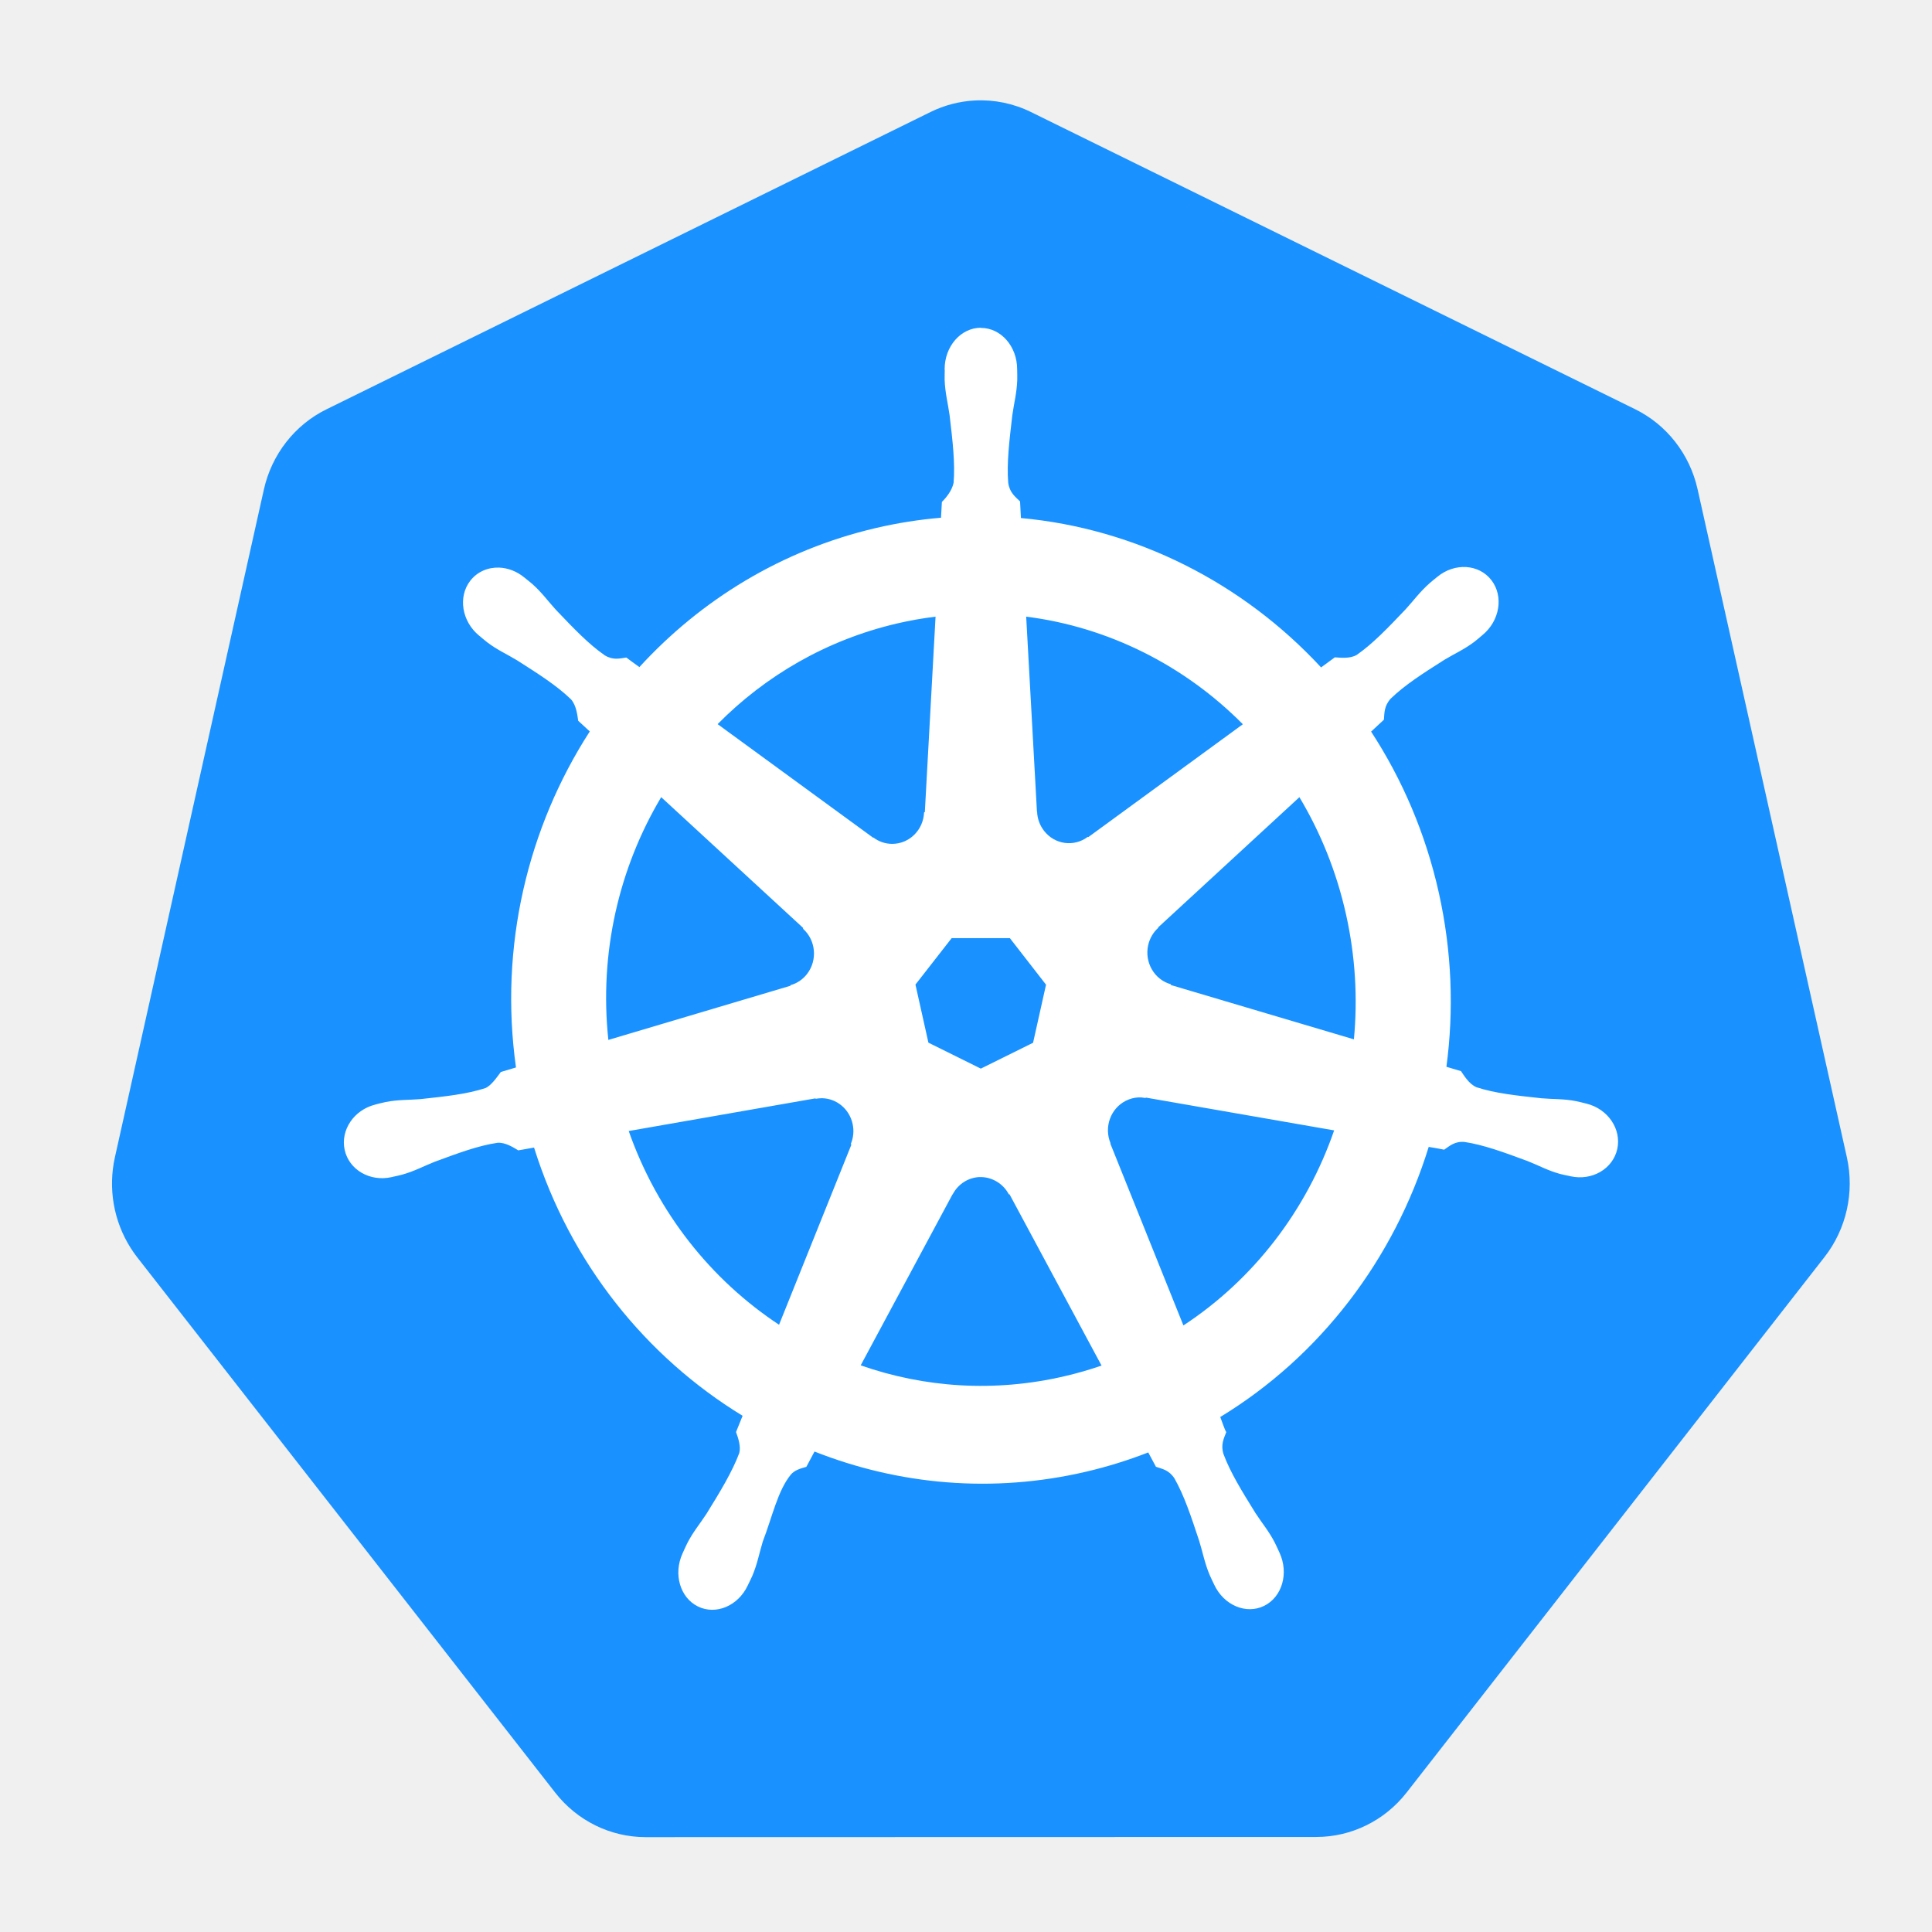
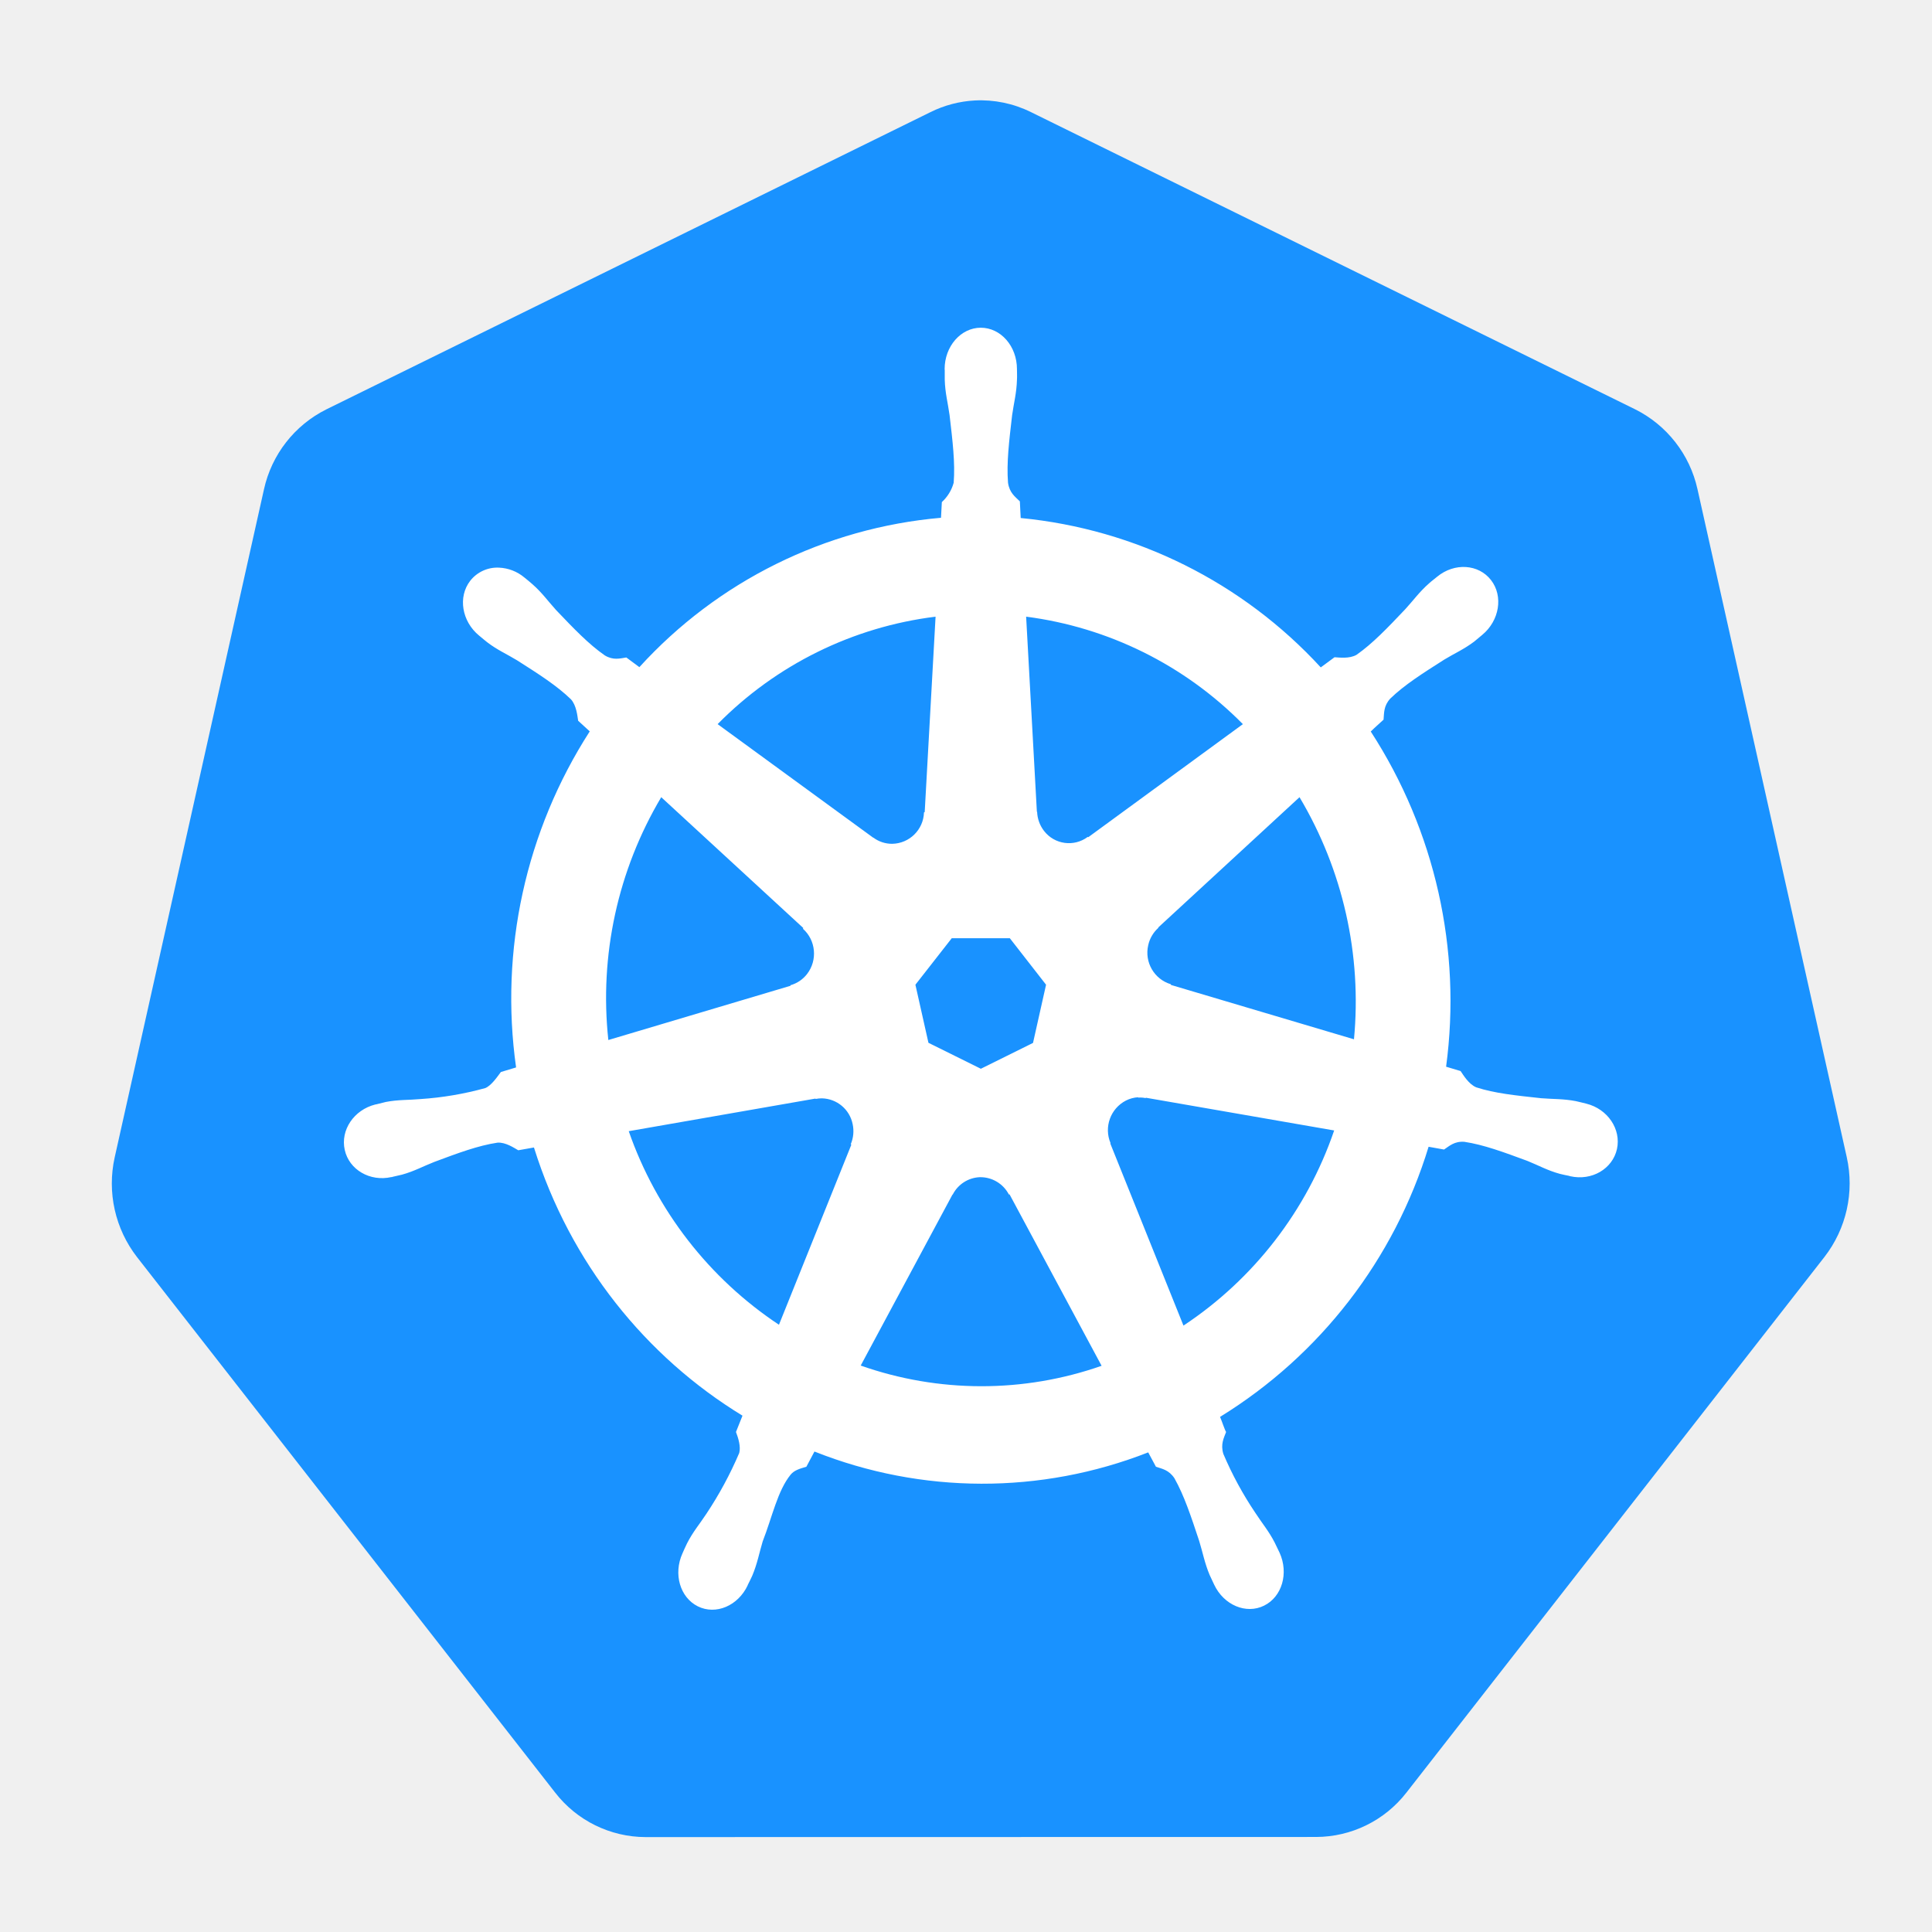
- <svg xmlns="http://www.w3.org/2000/svg" height="16" viewBox="0 0 16 16" width="16" version="1.1" id="svg8">
-   <defs id="defs12" />
-   <g fill="none" fill-rule="evenodd" transform="matrix(0.4226064,0,0,0.4352963,0.5103176,0.4051342)" id="g6">
-     <path fill="#1992ff" d="M 17.896,0.981 C 17.595,0.996 17.3,1.07 17.028,1.2 L 5.189,6.857 C 4.569,7.153 4.118,7.714 3.964,8.38 L 1.044,21.087 c -0.136,0.591 -0.025,1.212 0.307,1.722 0.04,0.062 0.083,0.121 0.129,0.179 L 9.674,33.176 c 0.43,0.534 1.081,0.845 1.77,0.845 l 13.141,-0.003 c 0.689,5.02e-4 1.34,-0.31 1.77,-0.843 l 8.191,-10.19 c 0.43,-0.534 0.591,-1.234 0.438,-1.9 L 32.059,8.377 C 31.906,7.711 31.455,7.15 30.834,6.854 L 18.994,1.2 C 18.652,1.037 18.275,0.962 17.896,0.981 Z" id="path2" />
-     <path fill="#ffffff" fill-rule="nonzero" d="m 18.013,5.305 c -0.391,0 -0.709,0.353 -0.709,0.787 0,0.007 0.001,0.013 0.002,0.02 -5.77e-4,0.059 -0.003,0.13 -0.002,0.182 0.009,0.251 0.064,0.443 0.097,0.674 0.06,0.495 0.11,0.904 0.079,1.285 -0.03,0.144 -0.136,0.275 -0.23,0.366 l -0.017,0.3 c -0.425,0.035 -0.853,0.1 -1.281,0.197 -1.84,0.418 -3.424,1.366 -4.63,2.645 -0.078,-0.053 -0.215,-0.152 -0.256,-0.182 -0.127,0.017 -0.254,0.056 -0.421,-0.041 C 10.328,11.325 10.039,11.03 9.69,10.675 9.53,10.506 9.414,10.344 9.224,10.18 9.18,10.143 9.114,10.093 9.066,10.055 8.917,9.936 8.742,9.874 8.573,9.868 8.355,9.861 8.145,9.946 8.008,10.118 c -0.244,0.306 -0.166,0.774 0.174,1.045 0.003,0.003 0.007,0.005 0.011,0.008 0.047,0.038 0.104,0.086 0.147,0.118 0.202,0.149 0.386,0.225 0.587,0.344 0.424,0.262 0.775,0.479 1.054,0.74 0.109,0.116 0.128,0.32 0.142,0.409 l 0.227,0.203 c -1.216,1.83 -1.779,4.09 -1.446,6.393 l -0.297,0.086 c -0.078,0.101 -0.189,0.26 -0.304,0.307 -0.365,0.115 -0.775,0.157 -1.27,0.209 -0.233,0.019 -0.433,0.008 -0.68,0.055 -0.054,0.01 -0.13,0.03 -0.189,0.044 -0.002,4.36e-4 -0.004,10e-4 -0.006,0.002 -0.003,7.51e-4 -0.007,0.002 -0.011,0.003 -0.418,0.101 -0.686,0.485 -0.6,0.863 0.086,0.378 0.494,0.608 0.915,0.518 0.003,-6.92e-4 0.007,-8.09e-4 0.011,-0.002 0.005,-0.001 0.009,-0.003 0.014,-0.004 0.059,-0.013 0.132,-0.027 0.183,-0.041 0.242,-0.065 0.418,-0.16 0.636,-0.244 0.469,-0.168 0.857,-0.309 1.236,-0.363 0.158,-0.012 0.324,0.097 0.407,0.144 l 0.309,-0.053 c 0.711,2.204 2.2,3.985 4.087,5.103 l -0.129,0.309 c 0.046,0.12 0.098,0.282 0.063,0.401 -0.138,0.357 -0.373,0.733 -0.641,1.153 -0.13,0.194 -0.263,0.344 -0.38,0.566 -0.028,0.053 -0.064,0.135 -0.091,0.191 -0.182,0.39 -0.049,0.838 0.301,1.007 0.352,0.169 0.789,-0.009 0.978,-0.4 2.91e-4,-5.53e-4 0.001,-9.6e-4 0.002,-0.002 1.94e-4,-4.36e-4 -1.94e-4,-0.001 0,-0.002 0.027,-0.055 0.065,-0.128 0.088,-0.18 0.1,-0.23 0.134,-0.427 0.204,-0.65 0.187,-0.471 0.291,-0.965 0.549,-1.273 0.071,-0.084 0.186,-0.117 0.305,-0.149 l 0.16,-0.291 c 1.644,0.631 3.485,0.801 5.324,0.383 0.419,-0.095 0.824,-0.218 1.216,-0.366 0.045,0.08 0.129,0.234 0.151,0.273 0.121,0.04 0.254,0.06 0.362,0.22 0.193,0.33 0.325,0.72 0.486,1.192 0.071,0.222 0.106,0.42 0.206,0.65 0.023,0.052 0.061,0.126 0.088,0.182 0.189,0.392 0.627,0.571 0.98,0.401 0.35,-0.169 0.484,-0.617 0.301,-1.007 -0.027,-0.056 -0.064,-0.138 -0.092,-0.191 -0.117,-0.222 -0.25,-0.371 -0.38,-0.565 -0.268,-0.42 -0.491,-0.768 -0.628,-1.125 -0.058,-0.184 0.01,-0.298 0.055,-0.418 -0.027,-0.031 -0.084,-0.204 -0.118,-0.286 1.96,-1.157 3.406,-3.005 4.085,-5.139 0.092,0.014 0.251,0.043 0.303,0.053 0.107,-0.07 0.205,-0.162 0.397,-0.147 0.378,0.055 0.767,0.195 1.236,0.363 0.218,0.083 0.394,0.18 0.636,0.245 0.051,0.014 0.125,0.027 0.183,0.039 0.005,0.001 0.009,0.004 0.014,0.004 0.003,7.07e-4 0.008,8.19e-4 0.011,0.002 0.42,0.09 0.828,-0.139 0.915,-0.518 0.086,-0.378 -0.182,-0.762 -0.6,-0.863 -0.061,-0.014 -0.147,-0.037 -0.206,-0.048 -0.247,-0.047 -0.447,-0.035 -0.68,-0.055 -0.495,-0.052 -0.906,-0.094 -1.27,-0.209 -0.149,-0.058 -0.254,-0.235 -0.306,-0.307 l -0.286,-0.083 c 0.148,-1.073 0.108,-2.191 -0.148,-3.308 -0.259,-1.128 -0.717,-2.16 -1.328,-3.069 0.073,-0.067 0.212,-0.189 0.251,-0.226 0.011,-0.127 0.002,-0.26 0.133,-0.401 0.279,-0.262 0.63,-0.479 1.054,-0.74 0.201,-0.118 0.387,-0.195 0.589,-0.344 0.046,-0.034 0.108,-0.087 0.156,-0.126 0.34,-0.271 0.418,-0.739 0.174,-1.045 -0.244,-0.306 -0.717,-0.335 -1.057,-0.064 -0.048,0.038 -0.114,0.088 -0.157,0.126 -0.19,0.164 -0.308,0.325 -0.468,0.495 -0.349,0.355 -0.638,0.651 -0.955,0.865 -0.137,0.08 -0.339,0.052 -0.43,0.047 l -0.27,0.192 c -1.537,-1.612 -3.629,-2.642 -5.882,-2.842 -0.006,-0.094 -0.015,-0.265 -0.017,-0.316 -0.092,-0.088 -0.204,-0.164 -0.232,-0.354 -0.031,-0.381 0.021,-0.791 0.08,-1.285 0.033,-0.231 0.088,-0.423 0.097,-0.674 0.002,-0.057 -0.001,-0.14 -0.002,-0.201 -4.7e-5,-0.435 -0.317,-0.787 -0.709,-0.787 z m -0.887,5.496 -0.21,3.717 -0.015,0.008 c -0.014,0.333 -0.288,0.598 -0.624,0.598 -0.138,0 -0.265,-0.044 -0.368,-0.12 l -0.006,0.003 -3.048,-2.161 c 0.937,-0.921 2.135,-1.602 3.516,-1.915 0.252,-0.057 0.504,-0.1 0.756,-0.13 z m 1.776,0 c 1.612,0.198 3.103,0.928 4.246,2.047 l -3.028,2.147 -0.011,-0.004 c -0.269,0.196 -0.647,0.148 -0.857,-0.115 -0.086,-0.108 -0.131,-0.234 -0.136,-0.362 l -0.003,-0.002 z m -7.153,3.434 2.783,2.489 -0.003,0.015 c 0.251,0.218 0.288,0.597 0.079,0.86 -0.086,0.108 -0.201,0.18 -0.324,0.213 l -0.003,0.012 -3.567,1.03 c -0.182,-1.66 0.21,-3.274 1.036,-4.62 z m 12.508,0.002 c 0.413,0.67 0.727,1.419 0.913,2.23 0.184,0.802 0.23,1.602 0.154,2.376 l -3.585,-1.033 -0.003,-0.015 c -0.321,-0.088 -0.518,-0.414 -0.444,-0.742 0.031,-0.134 0.102,-0.248 0.198,-0.332 l -0.002,-0.008 2.768,-2.477 z m -6.815,2.68 h 1.14 l 0.709,0.886 -0.254,1.105 -1.024,0.492 -1.027,-0.494 -0.254,-1.105 z m 3.655,3.031 c 0.048,-0.002 0.097,0.002 0.144,0.011 l 0.006,-0.008 3.69,0.624 c -0.54,1.517 -1.573,2.832 -2.954,3.711 l -1.432,-3.46 0.004,-0.006 c -0.132,-0.306 9.6e-5,-0.664 0.303,-0.81 0.078,-0.037 0.158,-0.058 0.239,-0.062 z m -6.197,0.015 c 0.282,0.004 0.534,0.199 0.6,0.486 0.031,0.134 0.016,0.267 -0.035,0.385 l 0.011,0.014 -1.417,3.425 C 12.733,23.422 11.678,22.149 11.113,20.587 l 3.658,-0.621 0.006,0.008 c 0.041,-0.007 0.082,-0.011 0.123,-0.011 z m 3.09,1.501 c 0.098,-0.004 0.198,0.017 0.292,0.062 0.124,0.06 0.22,0.154 0.28,0.266 h 0.014 l 1.803,3.258 c -0.234,0.078 -0.475,0.146 -0.721,0.201 -1.379,0.313 -2.754,0.218 -3.999,-0.206 l 1.799,-3.252 h 0.003 c 0.108,-0.202 0.313,-0.322 0.528,-0.33 z" id="path4" />
+ <svg xmlns="http://www.w3.org/2000/svg" height="16" viewBox="0 0 16 16" width="16">
+   <g fill="none" fill-rule="evenodd">
+     <path fill="#1992ff" d="M8.073.832a.94.94 0 00-.366.096L2.703 3.39a.974.974 0 00-.517.663L.95 9.584a.995.995 0 00.185.827l3.463 4.435a.95.95 0 00.748.368l5.553-.001a.95.95 0 00.748-.367l3.462-4.436a.994.994 0 00.185-.827l-1.236-5.531a.974.974 0 00-.518-.663L8.537.928a.94.94 0 00-.464-.096z" />
+     <path fill="#fff" fill-rule="nonzero" d="M8.123 2.714c-.166 0-.3.154-.3.343l.001.009v.079c.003.109.026.192.04.293.025.215.047.394.034.56a.338.338 0 01-.098.16l-.007.13a3.827 3.827 0 00-2.498 1.237 5.024 5.024 0 01-.108-.08c-.053.008-.108.025-.178-.017-.134-.093-.256-.221-.404-.376-.067-.074-.116-.144-.197-.215-.018-.017-.046-.038-.066-.055a.35.35 0 00-.209-.081.285.285 0 00-.239.109c-.103.133-.07.336.074.454l.005.004c.02.016.043.037.062.051.085.065.163.098.248.15.179.114.327.208.445.322.046.05.054.14.06.178l.096.088a4.087 4.087 0 00-.61 2.783l-.126.038c-.033.044-.08.113-.129.133a2.67 2.67 0 01-.537.091c-.098.009-.183.004-.287.024l-.08.02h-.002l-.005.001c-.176.044-.29.211-.253.376.036.164.209.265.386.225h.005l.005-.002.078-.018c.102-.028.176-.07.269-.106.198-.074.362-.135.522-.159.066-.005.137.043.172.063l.13-.023c.3.96.93 1.735 1.727 2.221l-.054.135c.02.052.041.122.027.174a3.12 3.12 0 01-.271.502c-.055.084-.112.15-.161.246-.012.023-.027.059-.038.083-.077.17-.021.365.127.439.149.074.333-.004.413-.174v-.002c.012-.024.028-.055.038-.078.042-.1.057-.186.086-.283.08-.205.123-.42.232-.554.03-.037.079-.05.13-.065l.067-.126a3.763 3.763 0 002.764.007l.064.119c.051.017.107.026.153.095.081.144.137.314.205.519.03.097.045.183.087.283l.037.079c.08.17.265.248.414.174.148-.073.205-.268.128-.438l-.04-.083c-.049-.096-.105-.161-.16-.246a2.908 2.908 0 01-.266-.49c-.024-.08.004-.13.023-.181-.01-.014-.035-.09-.05-.125a3.996 3.996 0 001.727-2.237l.128.023c.045-.03.086-.07.168-.064.16.024.324.085.522.158.092.037.166.079.268.107.022.006.053.012.078.017L13 9.74l.004.001c.178.04.35-.06.387-.225.036-.165-.077-.332-.254-.376-.026-.006-.062-.016-.087-.021-.104-.02-.189-.016-.287-.024-.21-.023-.383-.04-.537-.09-.063-.026-.108-.103-.13-.135l-.12-.036a4.1 4.1 0 00-.624-2.776c.03-.03.09-.083.106-.098.005-.056 0-.114.056-.175.118-.114.267-.208.446-.322.085-.052.163-.085.249-.15l.066-.055c.143-.118.176-.321.073-.454s-.303-.146-.446-.028c-.02.017-.049.038-.067.055-.08.07-.13.141-.198.215-.147.155-.27.284-.403.377-.059.034-.144.022-.182.02l-.114.084A3.881 3.881 0 008.453 4.29a7.691 7.691 0 01-.007-.138c-.04-.039-.086-.071-.098-.154-.013-.166.009-.345.034-.56.014-.1.037-.184.04-.293.002-.025 0-.061 0-.088 0-.19-.134-.343-.3-.343zm-.375 2.393l-.09 1.618-.006.003a.268.268 0 01-.263.26.257.257 0 01-.156-.051h-.002l-1.288-.94a3.06 3.06 0 011.805-.89zm.75 0a3.075 3.075 0 011.795.89l-1.28.936-.005-.002a.26.26 0 01-.362-.05.275.275 0 01-.057-.158h-.002zM5.476 6.602l1.176 1.083-.002.007c.107.095.122.26.034.374a.264.264 0 01-.137.093l-.001.005-1.508.449a3.254 3.254 0 01.438-2.011zm5.286 0a3.305 3.305 0 01.451 2.005l-1.515-.45-.002-.006a.273.273 0 01-.187-.323.271.271 0 01.084-.144l-.001-.003 1.17-1.079zM7.882 7.77h.481l.3.385-.108.482-.432.214-.434-.215-.108-.481zm1.544 1.32a.21.21 0 01.061.004l.003-.003 1.559.271a3.166 3.166 0 01-1.248 1.616L9.195 9.47l.002-.003a.276.276 0 01.128-.353.257.257 0 01.101-.027zm-2.619.006a.266.266 0 01.254.212.277.277 0 01-.015.167l.004.006-.599 1.49a3.178 3.178 0 01-1.244-1.603l1.546-.27.002.003a.26.26 0 01.052-.005zm1.306.653a.266.266 0 01.242.143h.006l.762 1.419a3.01 3.01 0 01-1.995-.002l.76-1.416h.002a.264.264 0 01.223-.144z" />
  </g>
</svg>
